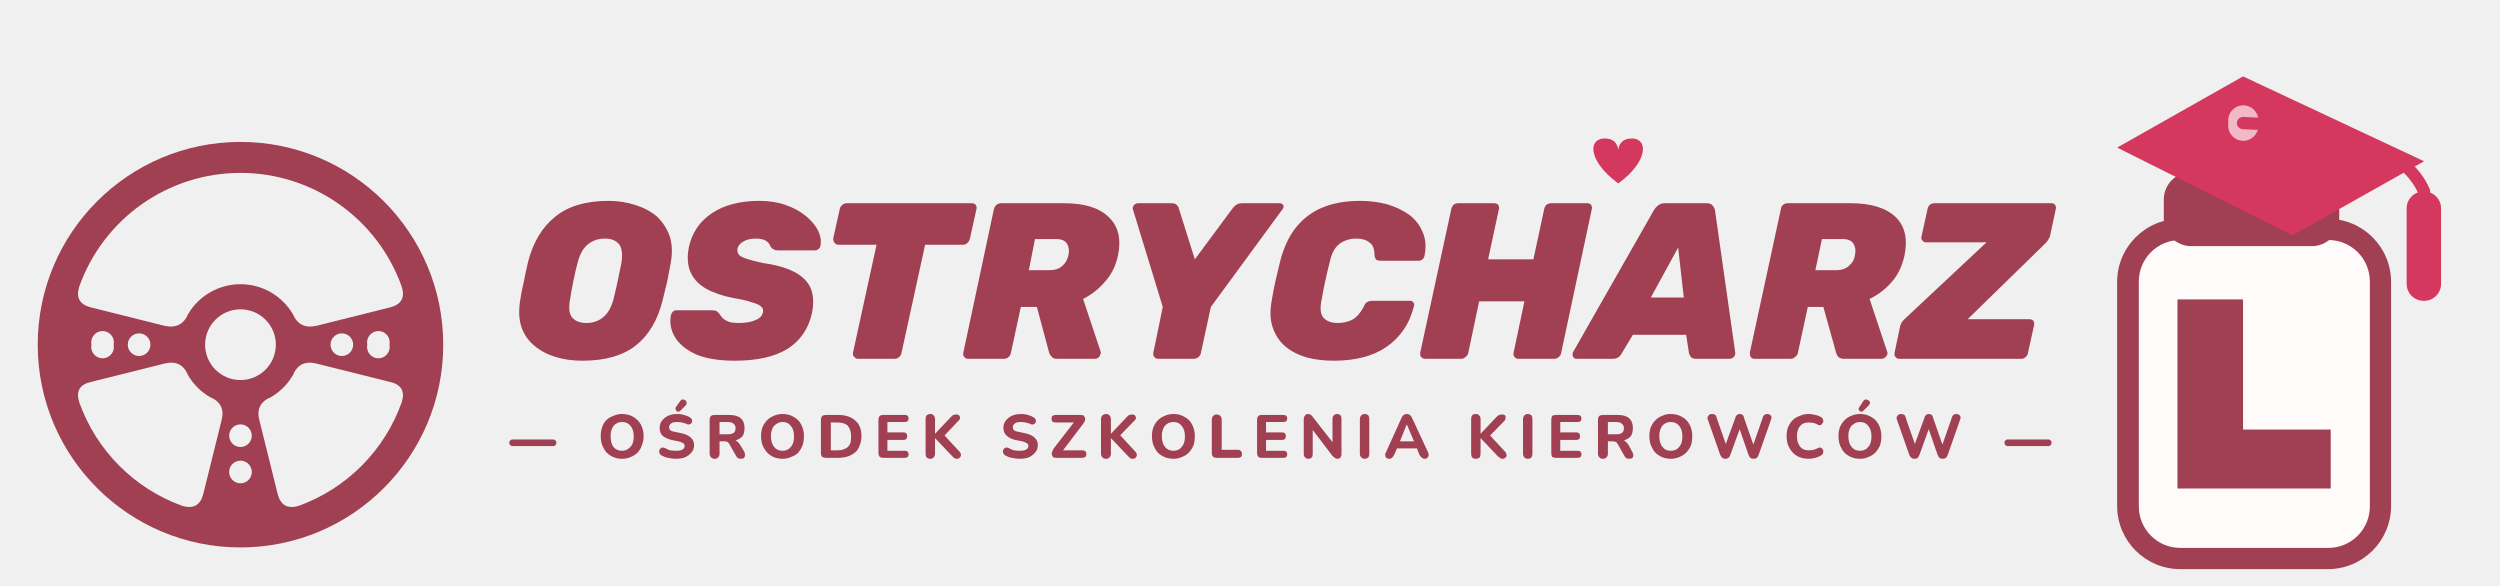
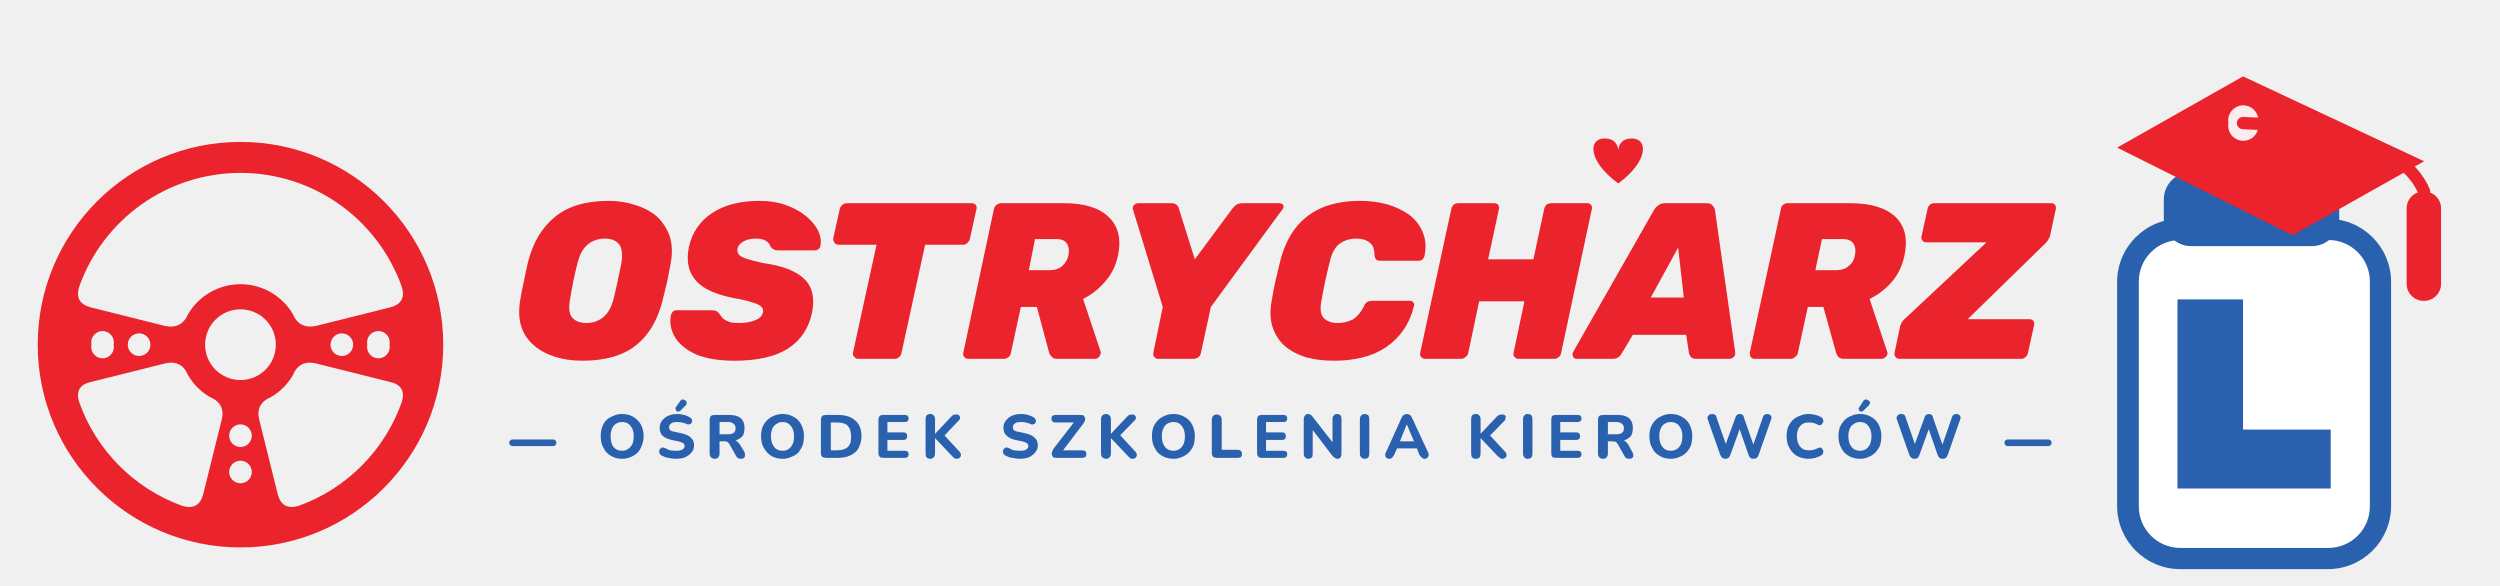
<svg xmlns="http://www.w3.org/2000/svg" viewBox="0 0 5302 1241" width="5302" height="1241" role="img" aria-label="OSK Ostrycharz — Ośrodek Szkolenia Kierowców">
-   <path fill="#A14052" d="M80,731A430,430 0 1,1 940,731A430,430 0 1,1 80,731ZM852,608A363,363 0 0,0 168,608Q157,643 193,652L349,691Q385,699 399,666A129,129 0 0,1 621,666Q635,699 671,691L827,652Q863,643 852,608ZM168,853A363,363 0 0,0 387,1073Q422,1083 431,1048L470,891Q479,856 445,842A129,129 0 0,1 399,796Q385,762 349,771L193,810Q157,818 168,853ZM633,1073A363,363 0 0,0 852,853Q863,818 827,810L671,771Q635,762 621,796A129,129 0 0,1 575,842Q541,856 550,891L589,1048Q598,1083 633,1073ZM435,731A75,75 0 1,0 585,731A75,75 0 1,0 435,731ZM701,731A24,24 0 1,0 749,731A24,24 0 1,0 701,731ZM271,731A24,24 0 1,0 319,731A24,24 0 1,0 271,731ZM779,731A24,24 0 1,0 826,731A24,24 0 1,0 779,731ZM194,731A24,24 0 1,0 241,731A24,24 0 1,0 194,731ZM486,924A24,24 0 1,0 534,924A24,24 0 1,0 486,924ZM486,1001A24,24 0 1,0 534,1001A24,24 0 1,0 486,1001Z" />
-   <path fill="#A14052" d="M1235 765Q1204 765 1178 757Q1152 749 1133 733Q1114 717 1106 694Q1098 670 1103 638Q1106 618 1111 597Q1115 576 1120 555Q1136 493 1177 460Q1218 426 1291 426Q1321 426 1348 435Q1374 443 1393 459Q1411 476 1420 500Q1428 524 1423 555Q1419 576 1415 597Q1410 618 1405 638Q1389 701 1348 733Q1307 765 1235 765ZM1244 685Q1264 685 1279 673Q1294 661 1301 635Q1306 615 1310 596Q1314 576 1318 557Q1322 530 1313 518Q1303 506 1283 506Q1262 506 1247 518Q1232 530 1225 557Q1220 576 1216 596Q1212 615 1209 635Q1204 661 1213 673Q1223 685 1244 685Z M1558 765Q1509 765 1477 752Q1446 738 1432 716Q1418 693 1423 668Q1424 664 1427 661Q1430 658 1434 658H1509Q1516 658 1520 660Q1523 662 1526 666Q1529 671 1534 676Q1539 680 1547 683Q1555 685 1567 685Q1588 685 1602 679Q1615 674 1618 663Q1620 655 1614 650Q1609 645 1594 641Q1580 636 1555 632Q1520 625 1497 612Q1473 598 1464 576Q1455 554 1461 524Q1471 478 1510 452Q1549 426 1611 426Q1642 426 1667 435Q1692 444 1709 458Q1727 473 1735 489Q1743 506 1740 521Q1740 525 1736 528Q1733 531 1729 531H1650Q1644 531 1641 529Q1637 527 1634 523Q1633 517 1625 511Q1617 506 1603 506Q1587 506 1577 512Q1567 517 1564 527Q1563 535 1567 540Q1571 545 1584 549Q1596 553 1619 558Q1662 564 1687 578Q1712 592 1720 613Q1728 634 1722 664Q1711 714 1670 740Q1629 765 1558 765Z M1819 761Q1815 761 1812 757Q1808 754 1809 748L1859 519H1778Q1773 519 1770 515Q1767 511 1767 506L1781 443Q1782 438 1787 434Q1791 431 1796 431H2061Q2066 431 2069 434Q2072 438 2071 443L2057 506Q2056 511 2052 515Q2048 519 2043 519H1962L1912 748Q1911 754 1907 757Q1903 761 1898 761Z M2053 761Q2048 761 2045 757Q2042 754 2043 748L2108 443Q2109 438 2114 434Q2118 431 2123 431H2257Q2321 431 2351 460Q2382 489 2371 542Q2364 575 2343 598Q2323 621 2297 634L2334 745Q2334 747 2335 748Q2335 749 2334 750Q2333 755 2330 758Q2326 761 2322 761H2242Q2233 761 2230 756Q2226 752 2225 748L2199 651H2165L2144 748Q2143 754 2139 757Q2135 761 2129 761ZM2182 573H2226Q2243 573 2253 564Q2263 555 2266 541Q2269 527 2263 517Q2257 507 2240 507H2195Z M2456 761Q2451 761 2448 757Q2445 754 2446 748L2466 651L2403 445Q2401 440 2404 436Q2408 431 2414 431H2484Q2493 431 2496 435Q2500 439 2500 442L2534 550L2614 442Q2616 439 2621 435Q2626 431 2635 431H2713Q2720 431 2722 436Q2723 441 2719 445L2568 651L2547 748Q2546 754 2542 757Q2537 761 2532 761Z M2829 765Q2797 765 2771 758Q2744 750 2725 734Q2707 718 2699 694Q2691 670 2697 638Q2700 618 2705 596Q2710 574 2715 554Q2726 511 2748 483Q2771 454 2805 440Q2839 426 2885 426Q2914 426 2941 433Q2968 441 2988 455Q3008 470 3017 492Q3027 514 3021 543Q3020 547 3017 550Q3013 553 3009 553H2929Q2922 553 2919 551Q2916 548 2915 541Q2915 521 2904 514Q2894 506 2877 506Q2856 506 2841 517Q2826 528 2820 556Q2810 595 2803 635Q2797 663 2807 674Q2817 685 2837 685Q2854 685 2868 678Q2882 670 2892 651Q2895 643 2899 641Q2903 638 2911 638H2991Q2995 638 2997 641Q3000 644 2999 648Q2992 677 2977 699Q2962 721 2940 736Q2918 751 2890 758Q2862 765 2829 765Z M3023 761Q3017 761 3014 757Q3011 754 3012 748L3078 443Q3079 438 3083 434Q3087 431 3092 431H3169Q3174 431 3177 434Q3180 438 3179 443L3156 550H3252L3275 443Q3276 438 3280 434Q3285 431 3290 431H3366Q3371 431 3374 434Q3377 438 3376 443L3311 748Q3310 754 3306 757Q3302 761 3296 761H3220Q3215 761 3212 757Q3209 754 3210 748L3233 639H3137L3114 748Q3113 754 3108 757Q3104 761 3099 761Z M3344 761Q3338 761 3336 756Q3334 752 3336 747L3508 445Q3511 440 3516 436Q3522 431 3531 431H3620Q3629 431 3632 436Q3636 440 3637 445L3680 747Q3681 753 3677 757Q3673 761 3668 761H3597Q3589 761 3586 757Q3583 753 3582 749L3576 710H3463L3439 750Q3437 754 3433 757Q3428 761 3420 761ZM3501 631H3571L3559 525Z M3721 761Q3716 761 3713 757Q3711 754 3711 748L3777 443Q3777 438 3782 434Q3786 431 3791 431H3925Q3989 431 4020 460Q4050 489 4039 542Q4032 575 4012 598Q3992 621 3965 634L4002 745Q4003 747 4003 748Q4003 749 4003 750Q4002 755 3998 758Q3995 761 3990 761H3911Q3902 761 3898 756Q3895 752 3894 748L3867 651H3834L3813 748Q3812 754 3807 757Q3803 761 3798 761ZM3850 573H3895Q3911 573 3921 564Q3932 555 3934 541Q3937 527 3931 517Q3925 507 3908 507H3864Z M4028 761Q4023 761 4020 757Q4017 754 4018 748L4030 691Q4032 685 4035 681Q4039 677 4041 675L4213 514H4085Q4080 514 4077 510Q4074 507 4075 502L4088 443Q4089 438 4093 434Q4097 431 4103 431H4350Q4356 431 4358 434Q4361 438 4360 443L4348 499Q4347 504 4344 508Q4342 512 4339 515L4173 677H4304Q4309 677 4312 680Q4315 684 4314 689L4301 748Q4300 754 4296 757Q4292 761 4287 761Z" />
-   <path fill="#A14052" d="M1319 973Q1306 973 1296 967Q1285 961 1280 950Q1274 940 1274 925Q1274 915 1277 906Q1280 897 1286 891Q1292 885 1301 882Q1309 878 1319 878Q1333 878 1343 884Q1353 890 1359 900Q1365 911 1365 925Q1365 936 1361 945Q1358 954 1352 960Q1346 966 1338 969Q1330 973 1319 973ZM1319 956Q1327 956 1332 952Q1338 948 1341 942Q1344 935 1344 925Q1344 911 1337 903Q1331 895 1319 895Q1312 895 1306 899Q1301 902 1298 909Q1295 916 1295 925Q1295 940 1301 948Q1308 956 1319 956Z M1434 973Q1429 973 1423 972Q1417 971 1412 970Q1407 968 1403 966Q1400 964 1399 962Q1398 959 1398 956Q1398 954 1400 952Q1402 950 1404 949Q1407 949 1410 950Q1415 953 1421 955Q1428 956 1434 956Q1443 956 1448 953Q1452 950 1452 946Q1452 942 1449 940Q1446 938 1439 936L1424 933Q1412 930 1405 924Q1399 918 1399 907Q1399 901 1402 895Q1405 890 1410 886Q1415 882 1422 880Q1428 878 1437 878Q1444 878 1451 880Q1458 882 1463 885Q1466 887 1467 889Q1468 891 1468 894Q1467 896 1466 898Q1464 900 1461 900Q1459 901 1456 899Q1451 897 1446 896Q1442 895 1436 895Q1431 895 1427 896Q1423 898 1421 900Q1419 903 1419 906Q1419 910 1422 913Q1425 915 1432 916L1446 919Q1459 922 1465 928Q1472 934 1472 944Q1472 951 1469 956Q1466 961 1461 965Q1456 969 1450 971Q1443 973 1434 973ZM1443 871Q1441 873 1439 873Q1437 873 1435 872Q1433 870 1433 868Q1432 866 1433 864L1443 850Q1444 848 1447 847Q1449 847 1451 848Q1453 849 1455 850Q1456 852 1456 854Q1457 856 1455 859Z M1516 973Q1511 973 1508 970Q1505 967 1505 962V890Q1505 885 1508 882Q1511 880 1516 880H1547Q1563 880 1571 887Q1579 894 1579 908Q1579 916 1576 923Q1572 929 1565 932Q1558 936 1547 936L1549 933H1554Q1559 933 1563 936Q1567 939 1570 944L1579 959Q1580 962 1580 966Q1580 969 1578 971Q1576 973 1571 973Q1567 973 1564 971Q1562 969 1560 965L1547 942Q1545 938 1542 937Q1540 936 1536 936H1526V962Q1526 967 1523 970Q1521 973 1516 973ZM1526 921H1544Q1552 921 1556 918Q1560 915 1560 908Q1560 902 1556 899Q1552 895 1544 895H1526Z M1660 973Q1646 973 1636 967Q1626 961 1620 950Q1614 940 1614 925Q1614 915 1617 906Q1621 897 1627 891Q1633 885 1641 882Q1649 878 1660 878Q1673 878 1683 884Q1694 890 1699 900Q1705 911 1705 925Q1705 936 1702 945Q1698 954 1693 960Q1687 966 1678 969Q1670 973 1660 973ZM1660 956Q1667 956 1673 952Q1678 948 1681 942Q1684 935 1684 925Q1684 911 1677 903Q1671 895 1660 895Q1652 895 1647 899Q1641 902 1638 909Q1635 916 1635 925Q1635 940 1642 948Q1648 956 1660 956Z M1752 971Q1747 971 1744 969Q1741 966 1741 961V890Q1741 885 1744 882Q1747 880 1752 880H1777Q1801 880 1814 892Q1827 903 1827 925Q1827 936 1823 945Q1820 954 1814 959Q1807 965 1798 968Q1789 971 1777 971ZM1762 955H1776Q1784 955 1789 953Q1795 951 1798 948Q1802 944 1804 938Q1805 933 1805 925Q1805 911 1798 903Q1791 896 1776 896H1762Z M1874 971Q1868 971 1866 969Q1863 966 1863 961V890Q1863 885 1866 882Q1868 880 1874 880H1919Q1923 880 1925 882Q1927 884 1927 887Q1927 891 1925 893Q1923 895 1919 895H1882V917H1916Q1920 917 1922 919Q1924 921 1924 925Q1924 929 1922 931Q1920 933 1916 933H1882V956H1919Q1923 956 1925 958Q1927 960 1927 963Q1927 967 1925 969Q1923 971 1919 971Z M1973 973Q1968 973 1965 970Q1963 967 1963 962V889Q1963 884 1965 881Q1968 878 1973 878Q1978 878 1980 881Q1983 884 1983 889V920H1983L2018 883Q2020 881 2022 880Q2025 879 2028 879Q2032 879 2034 881Q2036 883 2036 886Q2036 890 2033 892L1999 928L1999 919L2035 958Q2038 961 2038 965Q2038 968 2036 970Q2034 973 2029 973Q2026 973 2023 971Q2021 969 2018 966L1983 929H1983V962Q1983 967 1980 970Q1978 973 1973 973Z M2163 973Q2158 973 2152 972Q2146 971 2141 970Q2136 968 2132 966Q2129 964 2128 962Q2127 959 2127 956Q2127 954 2129 952Q2131 950 2133 949Q2136 949 2139 950Q2144 953 2150 955Q2157 956 2163 956Q2173 956 2177 953Q2181 950 2181 946Q2181 942 2178 940Q2175 938 2168 936L2153 933Q2141 930 2135 924Q2128 918 2128 907Q2128 901 2131 895Q2134 890 2139 886Q2144 882 2151 880Q2157 878 2166 878Q2173 878 2180 880Q2187 882 2192 885Q2195 887 2196 889Q2197 891 2197 894Q2196 896 2195 898Q2193 900 2191 900Q2188 901 2185 899Q2180 897 2175 896Q2171 895 2166 895Q2160 895 2156 896Q2152 898 2150 900Q2148 903 2148 906Q2148 910 2151 913Q2154 915 2161 916L2175 919Q2188 922 2194 928Q2201 934 2201 944Q2201 951 2198 956Q2195 961 2190 965Q2185 969 2179 971Q2172 973 2163 973Z M2241 971Q2237 971 2234 970Q2232 968 2231 965Q2230 963 2231 959Q2232 956 2234 952L2282 890V896H2239Q2235 896 2232 894Q2230 892 2230 888Q2230 884 2232 882Q2235 880 2239 880H2291Q2295 880 2298 881Q2300 883 2301 886Q2302 888 2301 892Q2300 895 2297 899L2250 961V955H2295Q2299 955 2302 957Q2304 959 2304 963Q2304 967 2302 969Q2299 971 2295 971Z M2346 973Q2341 973 2338 970Q2335 967 2335 962V889Q2335 884 2338 881Q2341 878 2346 878Q2350 878 2353 881Q2356 884 2356 889V920H2356L2391 883Q2393 881 2395 880Q2398 879 2401 879Q2405 879 2407 881Q2409 883 2409 886Q2409 890 2406 892L2371 928L2372 919L2408 958Q2411 961 2411 965Q2411 968 2409 970Q2407 973 2402 973Q2398 973 2396 971Q2394 969 2391 966L2356 929H2356V962Q2356 967 2353 970Q2351 973 2346 973Z M2489 973Q2475 973 2465 967Q2454 961 2449 950Q2443 940 2443 925Q2443 915 2446 906Q2450 897 2456 891Q2462 885 2470 882Q2478 878 2489 878Q2502 878 2512 884Q2523 890 2528 900Q2534 911 2534 925Q2534 936 2531 945Q2527 954 2521 960Q2515 966 2507 969Q2499 973 2489 973ZM2489 956Q2496 956 2502 952Q2507 948 2510 942Q2513 935 2513 925Q2513 911 2506 903Q2500 895 2489 895Q2481 895 2475 899Q2470 902 2467 909Q2464 916 2464 925Q2464 940 2471 948Q2477 956 2489 956Z M2581 971Q2576 971 2573 969Q2570 966 2570 961V890Q2570 885 2573 882Q2576 879 2580 879Q2585 879 2588 882Q2591 885 2591 890V954H2625Q2630 954 2632 957Q2634 959 2634 963Q2634 967 2632 969Q2630 971 2625 971Z M2676 971Q2671 971 2669 969Q2666 966 2666 961V890Q2666 885 2669 882Q2671 880 2676 880H2722Q2726 880 2728 882Q2730 884 2730 887Q2730 891 2728 893Q2726 895 2722 895H2685V917H2719Q2723 917 2725 919Q2727 921 2727 925Q2727 929 2725 931Q2723 933 2719 933H2685V956H2722Q2726 956 2728 958Q2730 960 2730 963Q2730 967 2728 969Q2726 971 2722 971Z M2775 973Q2770 973 2768 970Q2765 968 2765 963V889Q2765 884 2768 881Q2770 878 2774 878Q2778 878 2780 880Q2782 881 2784 884L2830 943H2826V888Q2826 883 2829 881Q2831 878 2836 878Q2840 878 2843 881Q2845 883 2845 888V963Q2845 967 2843 970Q2841 973 2837 973Q2833 973 2831 971Q2829 970 2826 967L2781 908H2784V963Q2784 968 2782 970Q2779 973 2775 973Z M2894 973Q2890 973 2887 970Q2884 967 2884 962V889Q2884 884 2887 881Q2890 878 2894 878Q2899 878 2902 881Q2904 884 2904 889V962Q2904 967 2902 970Q2899 973 2894 973Z M2946 973Q2943 973 2940 971Q2938 969 2938 966Q2937 963 2939 960L2972 887Q2974 882 2977 880Q2980 878 2984 878Q2987 878 2990 880Q2993 882 2995 887L3029 960Q3030 963 3030 966Q3029 969 3027 971Q3025 973 3022 973Q3017 973 3015 970Q3012 968 3010 964L3003 946L3011 951H2956L2965 946L2957 964Q2955 968 2953 970Q2951 973 2946 973ZM2983 901 2967 941 2963 936H3004L3001 941L2984 901Z M3130 973Q3125 973 3122 970Q3120 967 3120 962V889Q3120 884 3122 881Q3125 878 3130 878Q3135 878 3137 881Q3140 884 3140 889V920H3140L3175 883Q3177 881 3180 880Q3182 879 3185 879Q3190 879 3192 881Q3194 883 3193 886Q3193 890 3191 892L3156 928L3156 919L3192 958Q3195 961 3195 965Q3196 968 3193 970Q3191 973 3187 973Q3183 973 3181 971Q3178 969 3175 966L3140 929H3140V962Q3140 967 3138 970Q3135 973 3130 973Z M3240 973Q3235 973 3233 970Q3230 967 3230 962V889Q3230 884 3233 881Q3235 878 3240 878Q3245 878 3248 881Q3250 884 3250 889V962Q3250 967 3248 970Q3245 973 3240 973Z M3300 971Q3295 971 3292 969Q3290 966 3290 961V890Q3290 885 3292 882Q3295 880 3300 880H3346Q3350 880 3352 882Q3354 884 3354 887Q3354 891 3352 893Q3350 895 3346 895H3309V917H3343Q3347 917 3349 919Q3351 921 3351 925Q3351 929 3349 931Q3347 933 3343 933H3309V956H3346Q3350 956 3352 958Q3354 960 3354 963Q3354 967 3352 969Q3350 971 3346 971Z M3399 973Q3395 973 3392 970Q3389 967 3389 962V890Q3389 885 3392 882Q3395 880 3400 880H3431Q3447 880 3455 887Q3463 894 3463 908Q3463 916 3460 923Q3456 929 3449 932Q3442 936 3431 936L3432 933H3438Q3443 933 3447 936Q3451 939 3454 944L3462 959Q3464 962 3464 966Q3464 969 3462 971Q3460 973 3455 973Q3451 973 3448 971Q3446 969 3444 965L3431 942Q3429 938 3426 937Q3423 936 3419 936H3410V962Q3410 967 3407 970Q3405 973 3399 973ZM3410 921H3428Q3436 921 3440 918Q3444 915 3444 908Q3444 902 3440 899Q3436 895 3428 895H3410Z M3543 973Q3530 973 3520 967Q3509 961 3504 950Q3498 940 3498 925Q3498 915 3501 906Q3505 897 3511 891Q3517 885 3525 882Q3533 878 3543 878Q3557 878 3567 884Q3578 890 3583 900Q3589 911 3589 925Q3589 936 3586 945Q3582 954 3576 960Q3570 966 3562 969Q3554 973 3543 973ZM3543 956Q3551 956 3557 952Q3562 948 3565 942Q3568 935 3568 925Q3568 911 3561 903Q3555 895 3543 895Q3536 895 3530 899Q3525 902 3522 909Q3519 916 3519 925Q3519 940 3526 948Q3532 956 3543 956Z M3659 973Q3655 973 3653 971Q3650 969 3648 964L3622 890Q3620 885 3623 882Q3625 878 3631 878Q3635 878 3638 880Q3640 882 3641 887L3663 950H3657L3680 887Q3681 882 3684 880Q3686 878 3690 878Q3693 878 3696 880Q3698 882 3699 887L3721 950H3716L3738 887Q3739 882 3742 880Q3744 878 3748 878Q3753 878 3756 882Q3758 885 3756 890L3730 964Q3728 969 3726 971Q3723 973 3719 973Q3715 973 3712 971Q3710 969 3708 964L3688 906H3691L3670 964Q3668 969 3666 971Q3663 973 3659 973Z M3836 973Q3822 973 3811 967Q3801 961 3795 950Q3789 940 3789 925Q3789 915 3792 906Q3796 897 3802 891Q3808 885 3817 882Q3825 878 3836 878Q3843 878 3850 880Q3856 881 3861 884Q3865 886 3866 889Q3867 892 3867 894Q3866 897 3864 899Q3863 901 3860 902Q3857 902 3854 900Q3850 898 3846 897Q3842 896 3837 896Q3828 896 3823 899Q3817 903 3814 909Q3811 916 3811 925Q3811 935 3814 941Q3817 948 3823 952Q3828 955 3837 955Q3841 955 3846 954Q3850 953 3854 951Q3857 949 3860 949Q3863 950 3865 952Q3866 954 3867 956Q3867 959 3866 962Q3865 964 3862 966Q3857 969 3850 971Q3843 973 3836 973Z M3945 973Q3931 973 3921 967Q3910 961 3905 950Q3899 940 3899 925Q3899 915 3902 906Q3906 897 3912 891Q3918 885 3926 882Q3934 878 3945 878Q3958 878 3968 884Q3979 890 3984 900Q3990 911 3990 925Q3990 936 3987 945Q3983 954 3977 960Q3971 966 3963 969Q3955 973 3945 973ZM3945 956Q3952 956 3958 952Q3963 948 3966 942Q3969 935 3969 925Q3969 911 3962 903Q3956 895 3945 895Q3937 895 3932 899Q3926 902 3923 909Q3920 916 3920 925Q3920 940 3927 948Q3933 956 3945 956ZM3952 871Q3950 873 3948 873Q3946 873 3944 872Q3942 870 3942 868Q3941 866 3943 864L3952 850Q3954 848 3956 847Q3958 847 3960 848Q3963 849 3964 850Q3966 852 3966 854Q3966 856 3964 859Z M4060 973Q4056 973 4054 971Q4051 969 4049 964L4023 890Q4021 885 4024 882Q4026 878 4032 878Q4036 878 4039 880Q4041 882 4042 887L4064 950H4058L4081 887Q4082 882 4085 880Q4087 878 4091 878Q4094 878 4097 880Q4099 882 4100 887L4122 950H4117L4139 887Q4140 882 4143 880Q4145 878 4149 878Q4154 878 4157 882Q4159 885 4157 890L4131 964Q4129 969 4127 971Q4124 973 4120 973Q4116 973 4113 971Q4111 969 4109 964L4089 906H4092L4071 964Q4069 969 4067 971Q4065 973 4060 973Z" />
-   <path stroke="#A14052" stroke-width="14" stroke-linecap="round" d="M1087,939h86M4258,939h86" />
-   <path fill="#D4385E" d="M3432,389C3365,340 3367,289 3409,294C3426,296 3431,309 3432,318C3433,309 3438,296 3455,294C3496,289 3499,340 3432,389Z" />
-   <path fill="#A14052" d="M4624,464H4937A134,134 0 0,1 5071,598V1074A134,134 0 0,1 4937,1207H4624A134,134 0 0,1 4490,1074V598A134,134 0 0,1 4624,464Z" />
-   <path fill="#FFFBFA" d="M4624,509H4937A88,88 0 0,1 5026,598V1074A88,88 0 0,1 4937,1162H4624A88,88 0 0,1 4536,1074V598A88,88 0 0,1 4624,509Z" />
-   <path fill="#A14052" d="M4618,635L4757,635L4757,911L4943,911L4943,1036L4618,1036Z" />
-   <path fill="#A14052" d="M4647,365H4903A58,58 0 0,1 4961,423V464A58,58 0 0,1 4903,522H4647A58,58 0 0,1 4589,464V423A58,58 0 0,1 4647,365Z" />
-   <path fill="#D4385E" d="M4490,313L4757,162L5141,342L4862,499Z" />
-   <path fill="#F2B8C6" d="M4726,261A32,32 0 1,1 4789,261A32,32 0 1,1 4726,261Z" />
-   <path fill="none" stroke="#D4385E" stroke-width="26" stroke-linecap="round" d="M4757,261Q5083,272 5141,406" />
-   <path fill="#D4385E" d="M5141,406H5141A36,36 0 0,1 5177,442V602A36,36 0 0,1 5141,638H5141A36,36 0 0,1 5104,602V442A36,36 0 0,1 5141,406Z" />
+   <path fill="#EA232C" d="M80,731A430,430 0 1,1 940,731A430,430 0 1,1 80,731ZM852,608A363,363 0 0,0 168,608Q157,643 193,652L349,691Q385,699 399,666A129,129 0 0,1 621,666Q635,699 671,691L827,652Q863,643 852,608ZM168,853A363,363 0 0,0 387,1073Q422,1083 431,1048L470,891Q479,856 445,842A129,129 0 0,1 399,796Q385,762 349,771L193,810Q157,818 168,853ZM633,1073A363,363 0 0,0 852,853Q863,818 827,810L671,771Q635,762 621,796A129,129 0 0,1 575,842Q541,856 550,891L589,1048Q598,1083 633,1073ZM435,731A75,75 0 1,0 585,731A75,75 0 1,0 435,731ZM701,731A24,24 0 1,0 749,731A24,24 0 1,0 701,731ZM271,731A24,24 0 1,0 319,731A24,24 0 1,0 271,731ZM779,731A24,24 0 1,0 826,731A24,24 0 1,0 779,731ZM194,731A24,24 0 1,0 241,731A24,24 0 1,0 194,731ZM486,924A24,24 0 1,0 534,924A24,24 0 1,0 486,924ZM486,1001A24,24 0 1,0 534,1001A24,24 0 1,0 486,1001Z" />
+   <path fill="#EA232C" d="M1235 765Q1204 765 1178 757Q1152 749 1133 733Q1114 717 1106 694Q1098 670 1103 638Q1106 618 1111 597Q1115 576 1120 555Q1136 493 1177 460Q1218 426 1291 426Q1321 426 1348 435Q1374 443 1393 459Q1411 476 1420 500Q1428 524 1423 555Q1419 576 1415 597Q1410 618 1405 638Q1389 701 1348 733Q1307 765 1235 765ZM1244 685Q1264 685 1279 673Q1294 661 1301 635Q1306 615 1310 596Q1314 576 1318 557Q1322 530 1313 518Q1303 506 1283 506Q1262 506 1247 518Q1232 530 1225 557Q1220 576 1216 596Q1212 615 1209 635Q1204 661 1213 673Q1223 685 1244 685Z M1558 765Q1509 765 1477 752Q1446 738 1432 716Q1418 693 1423 668Q1424 664 1427 661Q1430 658 1434 658H1509Q1516 658 1520 660Q1523 662 1526 666Q1529 671 1534 676Q1539 680 1547 683Q1555 685 1567 685Q1588 685 1602 679Q1615 674 1618 663Q1620 655 1614 650Q1609 645 1594 641Q1580 636 1555 632Q1520 625 1497 612Q1473 598 1464 576Q1455 554 1461 524Q1471 478 1510 452Q1549 426 1611 426Q1642 426 1667 435Q1692 444 1709 458Q1727 473 1735 489Q1743 506 1740 521Q1740 525 1736 528Q1733 531 1729 531H1650Q1644 531 1641 529Q1637 527 1634 523Q1633 517 1625 511Q1617 506 1603 506Q1587 506 1577 512Q1567 517 1564 527Q1563 535 1567 540Q1571 545 1584 549Q1596 553 1619 558Q1662 564 1687 578Q1712 592 1720 613Q1728 634 1722 664Q1711 714 1670 740Q1629 765 1558 765Z M1819 761Q1815 761 1812 757Q1808 754 1809 748L1859 519H1778Q1773 519 1770 515Q1767 511 1767 506L1781 443Q1782 438 1787 434Q1791 431 1796 431H2061Q2066 431 2069 434Q2072 438 2071 443L2057 506Q2056 511 2052 515Q2048 519 2043 519H1962L1912 748Q1911 754 1907 757Q1903 761 1898 761Z M2053 761Q2048 761 2045 757Q2042 754 2043 748L2108 443Q2109 438 2114 434Q2118 431 2123 431H2257Q2321 431 2351 460Q2382 489 2371 542Q2364 575 2343 598Q2323 621 2297 634L2334 745Q2334 747 2335 748Q2335 749 2334 750Q2333 755 2330 758Q2326 761 2322 761H2242Q2233 761 2230 756Q2226 752 2225 748L2199 651H2165L2144 748Q2143 754 2139 757Q2135 761 2129 761ZM2182 573H2226Q2243 573 2253 564Q2263 555 2266 541Q2269 527 2263 517Q2257 507 2240 507H2195Z M2456 761Q2451 761 2448 757Q2445 754 2446 748L2466 651L2403 445Q2401 440 2404 436Q2408 431 2414 431H2484Q2493 431 2496 435Q2500 439 2500 442L2534 550L2614 442Q2616 439 2621 435Q2626 431 2635 431H2713Q2720 431 2722 436Q2723 441 2719 445L2568 651L2547 748Q2546 754 2542 757Q2537 761 2532 761Z M2829 765Q2797 765 2771 758Q2744 750 2725 734Q2707 718 2699 694Q2691 670 2697 638Q2700 618 2705 596Q2710 574 2715 554Q2726 511 2748 483Q2771 454 2805 440Q2839 426 2885 426Q2914 426 2941 433Q2968 441 2988 455Q3008 470 3017 492Q3027 514 3021 543Q3020 547 3017 550Q3013 553 3009 553H2929Q2922 553 2919 551Q2916 548 2915 541Q2915 521 2904 514Q2894 506 2877 506Q2856 506 2841 517Q2826 528 2820 556Q2810 595 2803 635Q2797 663 2807 674Q2817 685 2837 685Q2854 685 2868 678Q2882 670 2892 651Q2895 643 2899 641Q2903 638 2911 638H2991Q2995 638 2997 641Q3000 644 2999 648Q2992 677 2977 699Q2962 721 2940 736Q2918 751 2890 758Q2862 765 2829 765Z M3023 761Q3017 761 3014 757Q3011 754 3012 748L3078 443Q3079 438 3083 434Q3087 431 3092 431H3169Q3174 431 3177 434Q3180 438 3179 443L3156 550H3252L3275 443Q3276 438 3280 434Q3285 431 3290 431H3366Q3371 431 3374 434Q3377 438 3376 443L3311 748Q3310 754 3306 757Q3302 761 3296 761H3220Q3215 761 3212 757Q3209 754 3210 748L3233 639H3137L3114 748Q3113 754 3108 757Q3104 761 3099 761Z M3344 761Q3338 761 3336 756Q3334 752 3336 747L3508 445Q3511 440 3516 436Q3522 431 3531 431H3620Q3629 431 3632 436Q3636 440 3637 445L3680 747Q3681 753 3677 757Q3673 761 3668 761H3597Q3589 761 3586 757Q3583 753 3582 749L3576 710H3463L3439 750Q3437 754 3433 757Q3428 761 3420 761ZM3501 631H3571L3559 525Z M3721 761Q3716 761 3713 757Q3711 754 3711 748L3777 443Q3777 438 3782 434Q3786 431 3791 431H3925Q3989 431 4020 460Q4050 489 4039 542Q4032 575 4012 598Q3992 621 3965 634L4002 745Q4003 747 4003 748Q4003 749 4003 750Q4002 755 3998 758Q3995 761 3990 761H3911Q3902 761 3898 756Q3895 752 3894 748L3867 651H3834L3813 748Q3812 754 3807 757Q3803 761 3798 761ZM3850 573H3895Q3911 573 3921 564Q3932 555 3934 541Q3937 527 3931 517Q3925 507 3908 507H3864Z M4028 761Q4023 761 4020 757Q4017 754 4018 748L4030 691Q4032 685 4035 681Q4039 677 4041 675L4213 514H4085Q4080 514 4077 510Q4074 507 4075 502L4088 443Q4089 438 4093 434Q4097 431 4103 431H4350Q4356 431 4358 434Q4361 438 4360 443L4348 499Q4347 504 4344 508Q4342 512 4339 515L4173 677H4304Q4309 677 4312 680Q4315 684 4314 689L4301 748Q4300 754 4296 757Q4292 761 4287 761Z" />
+   <path fill="#2A61AE" d="M1319 973Q1306 973 1296 967Q1285 961 1280 950Q1274 940 1274 925Q1274 915 1277 906Q1280 897 1286 891Q1292 885 1301 882Q1309 878 1319 878Q1333 878 1343 884Q1353 890 1359 900Q1365 911 1365 925Q1365 936 1361 945Q1358 954 1352 960Q1346 966 1338 969Q1330 973 1319 973ZM1319 956Q1327 956 1332 952Q1338 948 1341 942Q1344 935 1344 925Q1344 911 1337 903Q1331 895 1319 895Q1312 895 1306 899Q1301 902 1298 909Q1295 916 1295 925Q1295 940 1301 948Q1308 956 1319 956Z M1434 973Q1429 973 1423 972Q1417 971 1412 970Q1407 968 1403 966Q1400 964 1399 962Q1398 959 1398 956Q1398 954 1400 952Q1402 950 1404 949Q1407 949 1410 950Q1415 953 1421 955Q1428 956 1434 956Q1443 956 1448 953Q1452 950 1452 946Q1452 942 1449 940Q1446 938 1439 936L1424 933Q1412 930 1405 924Q1399 918 1399 907Q1399 901 1402 895Q1405 890 1410 886Q1415 882 1422 880Q1428 878 1437 878Q1444 878 1451 880Q1458 882 1463 885Q1466 887 1467 889Q1468 891 1468 894Q1467 896 1466 898Q1464 900 1461 900Q1459 901 1456 899Q1451 897 1446 896Q1442 895 1436 895Q1431 895 1427 896Q1423 898 1421 900Q1419 903 1419 906Q1419 910 1422 913Q1425 915 1432 916L1446 919Q1459 922 1465 928Q1472 934 1472 944Q1472 951 1469 956Q1466 961 1461 965Q1456 969 1450 971Q1443 973 1434 973ZM1443 871Q1441 873 1439 873Q1437 873 1435 872Q1433 870 1433 868Q1432 866 1433 864L1443 850Q1444 848 1447 847Q1449 847 1451 848Q1453 849 1455 850Q1456 852 1456 854Q1457 856 1455 859Z M1516 973Q1511 973 1508 970Q1505 967 1505 962V890Q1505 885 1508 882Q1511 880 1516 880H1547Q1563 880 1571 887Q1579 894 1579 908Q1579 916 1576 923Q1572 929 1565 932Q1558 936 1547 936L1549 933H1554Q1559 933 1563 936Q1567 939 1570 944L1579 959Q1580 962 1580 966Q1580 969 1578 971Q1576 973 1571 973Q1567 973 1564 971Q1562 969 1560 965L1547 942Q1545 938 1542 937Q1540 936 1536 936H1526V962Q1526 967 1523 970Q1521 973 1516 973ZM1526 921H1544Q1552 921 1556 918Q1560 915 1560 908Q1560 902 1556 899Q1552 895 1544 895H1526Z M1660 973Q1646 973 1636 967Q1626 961 1620 950Q1614 940 1614 925Q1614 915 1617 906Q1621 897 1627 891Q1633 885 1641 882Q1649 878 1660 878Q1673 878 1683 884Q1694 890 1699 900Q1705 911 1705 925Q1705 936 1702 945Q1698 954 1693 960Q1687 966 1678 969Q1670 973 1660 973ZM1660 956Q1667 956 1673 952Q1678 948 1681 942Q1684 935 1684 925Q1684 911 1677 903Q1671 895 1660 895Q1652 895 1647 899Q1641 902 1638 909Q1635 916 1635 925Q1635 940 1642 948Q1648 956 1660 956Z M1752 971Q1747 971 1744 969Q1741 966 1741 961V890Q1741 885 1744 882Q1747 880 1752 880H1777Q1801 880 1814 892Q1827 903 1827 925Q1827 936 1823 945Q1820 954 1814 959Q1807 965 1798 968Q1789 971 1777 971ZM1762 955H1776Q1784 955 1789 953Q1795 951 1798 948Q1802 944 1804 938Q1805 933 1805 925Q1805 911 1798 903Q1791 896 1776 896H1762Z M1874 971Q1868 971 1866 969Q1863 966 1863 961V890Q1863 885 1866 882Q1868 880 1874 880H1919Q1923 880 1925 882Q1927 884 1927 887Q1927 891 1925 893Q1923 895 1919 895H1882V917H1916Q1920 917 1922 919Q1924 921 1924 925Q1924 929 1922 931Q1920 933 1916 933H1882V956H1919Q1923 956 1925 958Q1927 960 1927 963Q1927 967 1925 969Q1923 971 1919 971Z M1973 973Q1968 973 1965 970Q1963 967 1963 962V889Q1963 884 1965 881Q1968 878 1973 878Q1978 878 1980 881Q1983 884 1983 889V920H1983L2018 883Q2020 881 2022 880Q2025 879 2028 879Q2032 879 2034 881Q2036 883 2036 886Q2036 890 2033 892L1999 928L1999 919L2035 958Q2038 961 2038 965Q2038 968 2036 970Q2034 973 2029 973Q2026 973 2023 971Q2021 969 2018 966L1983 929H1983V962Q1983 967 1980 970Q1978 973 1973 973Z M2163 973Q2158 973 2152 972Q2146 971 2141 970Q2136 968 2132 966Q2129 964 2128 962Q2127 959 2127 956Q2127 954 2129 952Q2131 950 2133 949Q2136 949 2139 950Q2144 953 2150 955Q2157 956 2163 956Q2173 956 2177 953Q2181 950 2181 946Q2181 942 2178 940Q2175 938 2168 936L2153 933Q2141 930 2135 924Q2128 918 2128 907Q2128 901 2131 895Q2134 890 2139 886Q2144 882 2151 880Q2157 878 2166 878Q2173 878 2180 880Q2187 882 2192 885Q2195 887 2196 889Q2197 891 2197 894Q2196 896 2195 898Q2193 900 2191 900Q2188 901 2185 899Q2180 897 2175 896Q2171 895 2166 895Q2160 895 2156 896Q2152 898 2150 900Q2148 903 2148 906Q2148 910 2151 913Q2154 915 2161 916L2175 919Q2188 922 2194 928Q2201 934 2201 944Q2201 951 2198 956Q2195 961 2190 965Q2185 969 2179 971Q2172 973 2163 973Z M2241 971Q2237 971 2234 970Q2232 968 2231 965Q2230 963 2231 959Q2232 956 2234 952L2282 890V896H2239Q2235 896 2232 894Q2230 892 2230 888Q2230 884 2232 882Q2235 880 2239 880H2291Q2295 880 2298 881Q2300 883 2301 886Q2302 888 2301 892Q2300 895 2297 899L2250 961V955H2295Q2299 955 2302 957Q2304 959 2304 963Q2304 967 2302 969Q2299 971 2295 971Z M2346 973Q2341 973 2338 970Q2335 967 2335 962V889Q2335 884 2338 881Q2341 878 2346 878Q2350 878 2353 881Q2356 884 2356 889V920H2356L2391 883Q2393 881 2395 880Q2398 879 2401 879Q2405 879 2407 881Q2409 883 2409 886Q2409 890 2406 892L2371 928L2372 919L2408 958Q2411 961 2411 965Q2411 968 2409 970Q2407 973 2402 973Q2398 973 2396 971Q2394 969 2391 966L2356 929H2356V962Q2356 967 2353 970Q2351 973 2346 973Z M2489 973Q2475 973 2465 967Q2454 961 2449 950Q2443 940 2443 925Q2443 915 2446 906Q2450 897 2456 891Q2462 885 2470 882Q2478 878 2489 878Q2502 878 2512 884Q2523 890 2528 900Q2534 911 2534 925Q2534 936 2531 945Q2527 954 2521 960Q2515 966 2507 969Q2499 973 2489 973ZM2489 956Q2496 956 2502 952Q2507 948 2510 942Q2513 935 2513 925Q2513 911 2506 903Q2500 895 2489 895Q2481 895 2475 899Q2470 902 2467 909Q2464 916 2464 925Q2464 940 2471 948Q2477 956 2489 956Z M2581 971Q2576 971 2573 969Q2570 966 2570 961V890Q2570 885 2573 882Q2576 879 2580 879Q2585 879 2588 882Q2591 885 2591 890V954H2625Q2630 954 2632 957Q2634 959 2634 963Q2634 967 2632 969Q2630 971 2625 971Z M2676 971Q2671 971 2669 969Q2666 966 2666 961V890Q2666 885 2669 882Q2671 880 2676 880H2722Q2726 880 2728 882Q2730 884 2730 887Q2730 891 2728 893Q2726 895 2722 895H2685V917H2719Q2723 917 2725 919Q2727 921 2727 925Q2727 929 2725 931Q2723 933 2719 933H2685V956H2722Q2726 956 2728 958Q2730 960 2730 963Q2730 967 2728 969Q2726 971 2722 971Z M2775 973Q2770 973 2768 970Q2765 968 2765 963V889Q2765 884 2768 881Q2770 878 2774 878Q2778 878 2780 880Q2782 881 2784 884L2830 943H2826V888Q2826 883 2829 881Q2831 878 2836 878Q2840 878 2843 881Q2845 883 2845 888V963Q2845 967 2843 970Q2841 973 2837 973Q2833 973 2831 971Q2829 970 2826 967L2781 908H2784V963Q2784 968 2782 970Q2779 973 2775 973Z M2894 973Q2890 973 2887 970Q2884 967 2884 962V889Q2884 884 2887 881Q2890 878 2894 878Q2899 878 2902 881Q2904 884 2904 889V962Q2904 967 2902 970Q2899 973 2894 973Z M2946 973Q2943 973 2940 971Q2938 969 2938 966Q2937 963 2939 960L2972 887Q2974 882 2977 880Q2980 878 2984 878Q2987 878 2990 880Q2993 882 2995 887L3029 960Q3030 963 3030 966Q3029 969 3027 971Q3025 973 3022 973Q3017 973 3015 970Q3012 968 3010 964L3003 946L3011 951H2956L2965 946L2957 964Q2955 968 2953 970Q2951 973 2946 973ZM2983 901 2967 941 2963 936H3004L3001 941L2984 901Z M3130 973Q3125 973 3122 970Q3120 967 3120 962V889Q3120 884 3122 881Q3125 878 3130 878Q3135 878 3137 881Q3140 884 3140 889V920H3140L3175 883Q3177 881 3180 880Q3182 879 3185 879Q3190 879 3192 881Q3194 883 3193 886Q3193 890 3191 892L3156 928L3156 919L3192 958Q3195 961 3195 965Q3196 968 3193 970Q3191 973 3187 973Q3183 973 3181 971Q3178 969 3175 966L3140 929H3140V962Q3140 967 3138 970Q3135 973 3130 973Z M3240 973Q3235 973 3233 970Q3230 967 3230 962V889Q3230 884 3233 881Q3235 878 3240 878Q3245 878 3248 881Q3250 884 3250 889V962Q3250 967 3248 970Q3245 973 3240 973Z M3300 971Q3295 971 3292 969Q3290 966 3290 961V890Q3290 885 3292 882Q3295 880 3300 880H3346Q3350 880 3352 882Q3354 884 3354 887Q3354 891 3352 893Q3350 895 3346 895H3309V917H3343Q3347 917 3349 919Q3351 921 3351 925Q3351 929 3349 931Q3347 933 3343 933H3309V956H3346Q3350 956 3352 958Q3354 960 3354 963Q3354 967 3352 969Q3350 971 3346 971Z M3399 973Q3395 973 3392 970Q3389 967 3389 962V890Q3389 885 3392 882Q3395 880 3400 880H3431Q3447 880 3455 887Q3463 894 3463 908Q3463 916 3460 923Q3456 929 3449 932Q3442 936 3431 936L3432 933H3438Q3443 933 3447 936Q3451 939 3454 944L3462 959Q3464 962 3464 966Q3464 969 3462 971Q3460 973 3455 973Q3451 973 3448 971Q3446 969 3444 965L3431 942Q3429 938 3426 937Q3423 936 3419 936H3410V962Q3410 967 3407 970Q3405 973 3399 973ZM3410 921H3428Q3436 921 3440 918Q3444 915 3444 908Q3444 902 3440 899Q3436 895 3428 895H3410Z M3543 973Q3530 973 3520 967Q3509 961 3504 950Q3498 940 3498 925Q3498 915 3501 906Q3505 897 3511 891Q3517 885 3525 882Q3533 878 3543 878Q3557 878 3567 884Q3578 890 3583 900Q3589 911 3589 925Q3589 936 3586 945Q3582 954 3576 960Q3570 966 3562 969Q3554 973 3543 973ZM3543 956Q3551 956 3557 952Q3562 948 3565 942Q3568 935 3568 925Q3568 911 3561 903Q3555 895 3543 895Q3536 895 3530 899Q3525 902 3522 909Q3519 916 3519 925Q3519 940 3526 948Q3532 956 3543 956Z M3659 973Q3655 973 3653 971Q3650 969 3648 964L3622 890Q3620 885 3623 882Q3625 878 3631 878Q3635 878 3638 880Q3640 882 3641 887L3663 950H3657L3680 887Q3681 882 3684 880Q3686 878 3690 878Q3693 878 3696 880Q3698 882 3699 887L3721 950H3716L3738 887Q3739 882 3742 880Q3744 878 3748 878Q3753 878 3756 882Q3758 885 3756 890L3730 964Q3728 969 3726 971Q3723 973 3719 973Q3715 973 3712 971Q3710 969 3708 964L3688 906H3691L3670 964Q3668 969 3666 971Q3663 973 3659 973Z M3836 973Q3822 973 3811 967Q3801 961 3795 950Q3789 940 3789 925Q3789 915 3792 906Q3796 897 3802 891Q3808 885 3817 882Q3825 878 3836 878Q3843 878 3850 880Q3856 881 3861 884Q3865 886 3866 889Q3867 892 3867 894Q3866 897 3864 899Q3863 901 3860 902Q3857 902 3854 900Q3850 898 3846 897Q3842 896 3837 896Q3828 896 3823 899Q3817 903 3814 909Q3811 916 3811 925Q3811 935 3814 941Q3817 948 3823 952Q3828 955 3837 955Q3841 955 3846 954Q3850 953 3854 951Q3857 949 3860 949Q3863 950 3865 952Q3866 954 3867 956Q3867 959 3866 962Q3865 964 3862 966Q3857 969 3850 971Q3843 973 3836 973Z M3945 973Q3931 973 3921 967Q3910 961 3905 950Q3899 940 3899 925Q3899 915 3902 906Q3906 897 3912 891Q3918 885 3926 882Q3934 878 3945 878Q3958 878 3968 884Q3979 890 3984 900Q3990 911 3990 925Q3990 936 3987 945Q3983 954 3977 960Q3971 966 3963 969Q3955 973 3945 973ZM3945 956Q3952 956 3958 952Q3963 948 3966 942Q3969 935 3969 925Q3969 911 3962 903Q3956 895 3945 895Q3937 895 3932 899Q3926 902 3923 909Q3920 916 3920 925Q3920 940 3927 948Q3933 956 3945 956ZM3952 871Q3950 873 3948 873Q3946 873 3944 872Q3942 870 3942 868Q3941 866 3943 864L3952 850Q3954 848 3956 847Q3958 847 3960 848Q3963 849 3964 850Q3966 852 3966 854Q3966 856 3964 859Z M4060 973Q4056 973 4054 971Q4051 969 4049 964L4023 890Q4021 885 4024 882Q4026 878 4032 878Q4036 878 4039 880Q4041 882 4042 887L4064 950H4058L4081 887Q4082 882 4085 880Q4087 878 4091 878Q4094 878 4097 880Q4099 882 4100 887L4122 950H4117L4139 887Q4140 882 4143 880Q4145 878 4149 878Q4154 878 4157 882Q4159 885 4157 890L4131 964Q4129 969 4127 971Q4124 973 4120 973Q4116 973 4113 971Q4111 969 4109 964L4089 906H4092L4071 964Q4069 969 4067 971Q4065 973 4060 973Z" />
+   <path stroke="#2A61AE" stroke-width="14" stroke-linecap="round" d="M1087,939h86M4258,939h86" />
+   <path fill="#EA232C" d="M3432,389C3365,340 3367,289 3409,294C3426,296 3431,309 3432,318C3433,309 3438,296 3455,294C3496,289 3499,340 3432,389Z" />
+   <path fill="#2A61AE" d="M4624,464H4937A134,134 0 0,1 5071,598V1074A134,134 0 0,1 4937,1207H4624A134,134 0 0,1 4490,1074V598A134,134 0 0,1 4624,464Z" />
+   <path fill="#FFFFFF" d="M4624,509H4937A88,88 0 0,1 5026,598V1074A88,88 0 0,1 4937,1162H4624A88,88 0 0,1 4536,1074V598A88,88 0 0,1 4624,509Z" />
+   <path fill="#2A61AE" d="M4618,635L4757,635L4757,911L4943,911L4943,1036L4618,1036Z" />
+   <path fill="#2A61AE" d="M4647,365H4903A58,58 0 0,1 4961,423V464A58,58 0 0,1 4903,522H4647A58,58 0 0,1 4589,464V423A58,58 0 0,1 4647,365Z" />
+   <path fill="#EA232C" d="M4490,313L4757,162L5141,342L4862,499Z" />
+   <path fill="#FDECED" d="M4726,261A32,32 0 1,1 4789,261A32,32 0 1,1 4726,261Z" />
+   <path fill="none" stroke="#EA232C" stroke-width="26" stroke-linecap="round" d="M4757,261Q5083,272 5141,406" />
+   <path fill="#EA232C" d="M5141,406H5141A36,36 0 0,1 5177,442V602A36,36 0 0,1 5141,638H5141A36,36 0 0,1 5104,602V442A36,36 0 0,1 5141,406Z" />
</svg>
